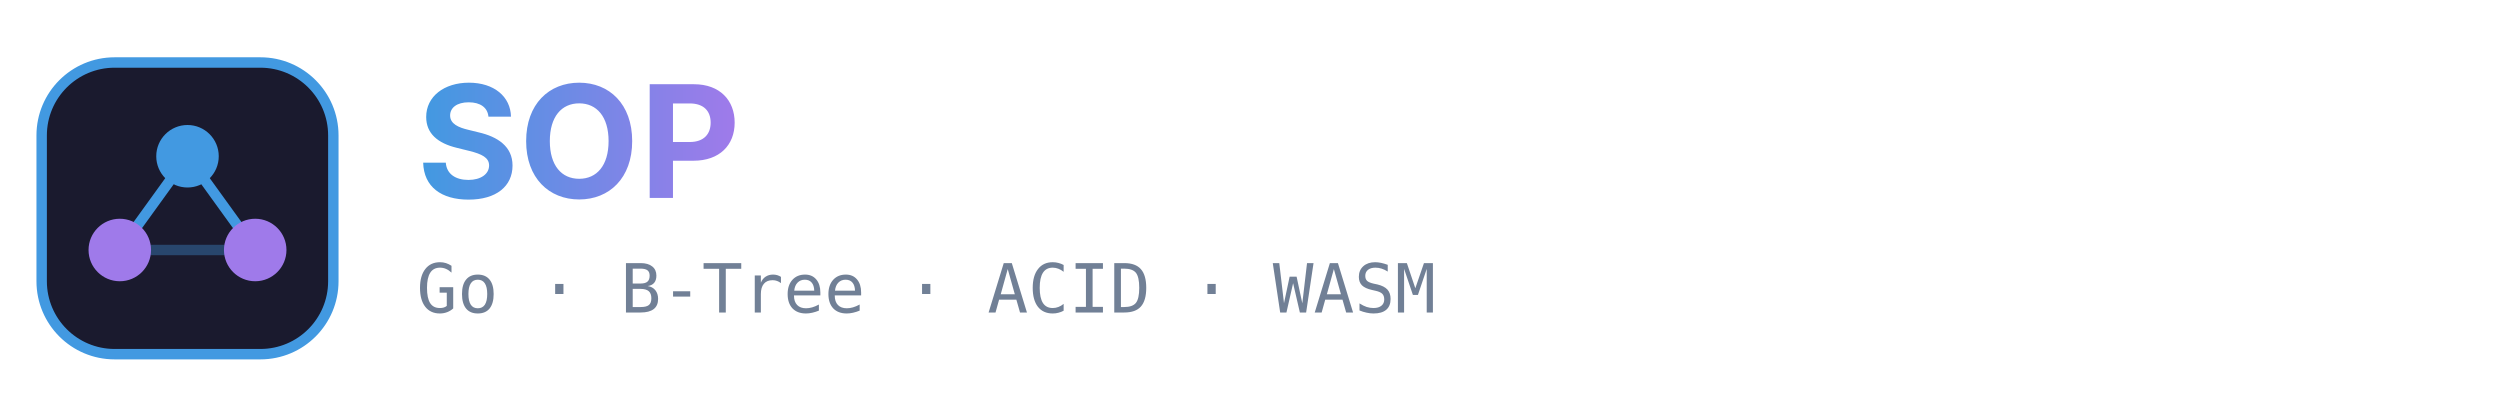
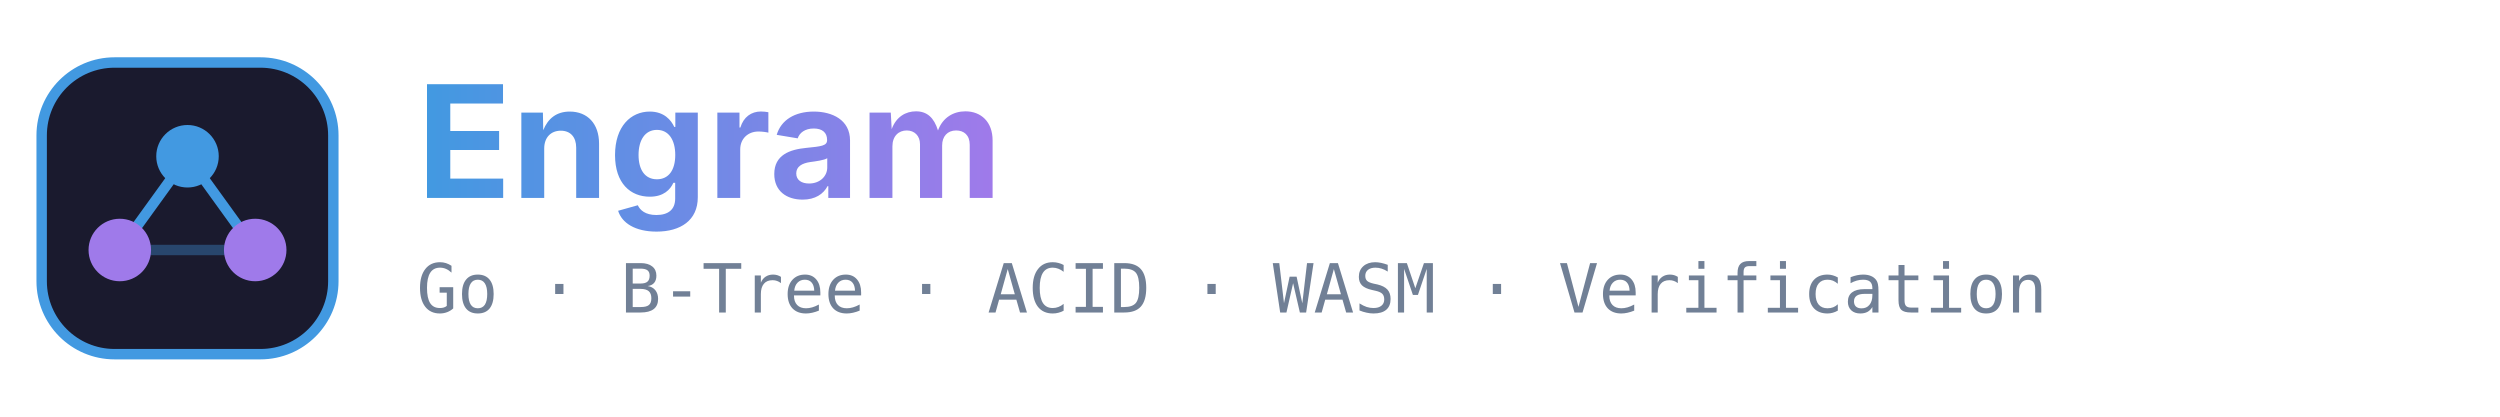
<svg xmlns="http://www.w3.org/2000/svg" width="480" height="80" viewBox="0 0 480 80">
  <defs>
    <linearGradient id="grad" x1="0%" y1="0%" x2="100%" y2="0%">
      <stop offset="0%" style="stop-color:#4299e1;stop-opacity:1" />
      <stop offset="100%" style="stop-color:#9f7aea;stop-opacity:1" />
    </linearGradient>
  </defs>
  <rect x="8" y="12" width="56" height="56" rx="14" fill="#1a1a2e" stroke="#4299e1" stroke-width="2" />
  <line x1="36" y1="30" x2="23" y2="48" stroke="#4299e1" stroke-width="2" />
  <line x1="36" y1="30" x2="49" y2="48" stroke="#4299e1" stroke-width="2" />
  <line x1="23" y1="48" x2="49" y2="48" stroke="#4299e1" stroke-width="2" opacity="0.35" />
  <circle cx="36" cy="30" r="6" fill="#4299e1" />
  <circle cx="23" cy="48" r="6" fill="#9f7aea" />
  <circle cx="49" cy="48" r="6" fill="#9f7aea" />
-   <text x="80" y="38" font-family="-apple-system, 'Helvetica Neue', sans-serif" font-size="30" font-weight="700" fill="url(#grad)">SOP</text>
-   <text x="80" y="60" font-family="SF Mono, Menlo, monospace" font-size="13" fill="#718096">Go · B-Tree · ACID · WASM</text>
+   <text x="80" y="38" font-family="-apple-system, 'Helvetica Neue', sans-serif" font-size="30" font-weight="700" fill="url(#grad)">Engram</text>
+   <text x="80" y="60" font-family="SF Mono, Menlo, monospace" font-size="13" fill="#718096">Go · B-Tree · ACID · WASM · Verification</text>
</svg>
